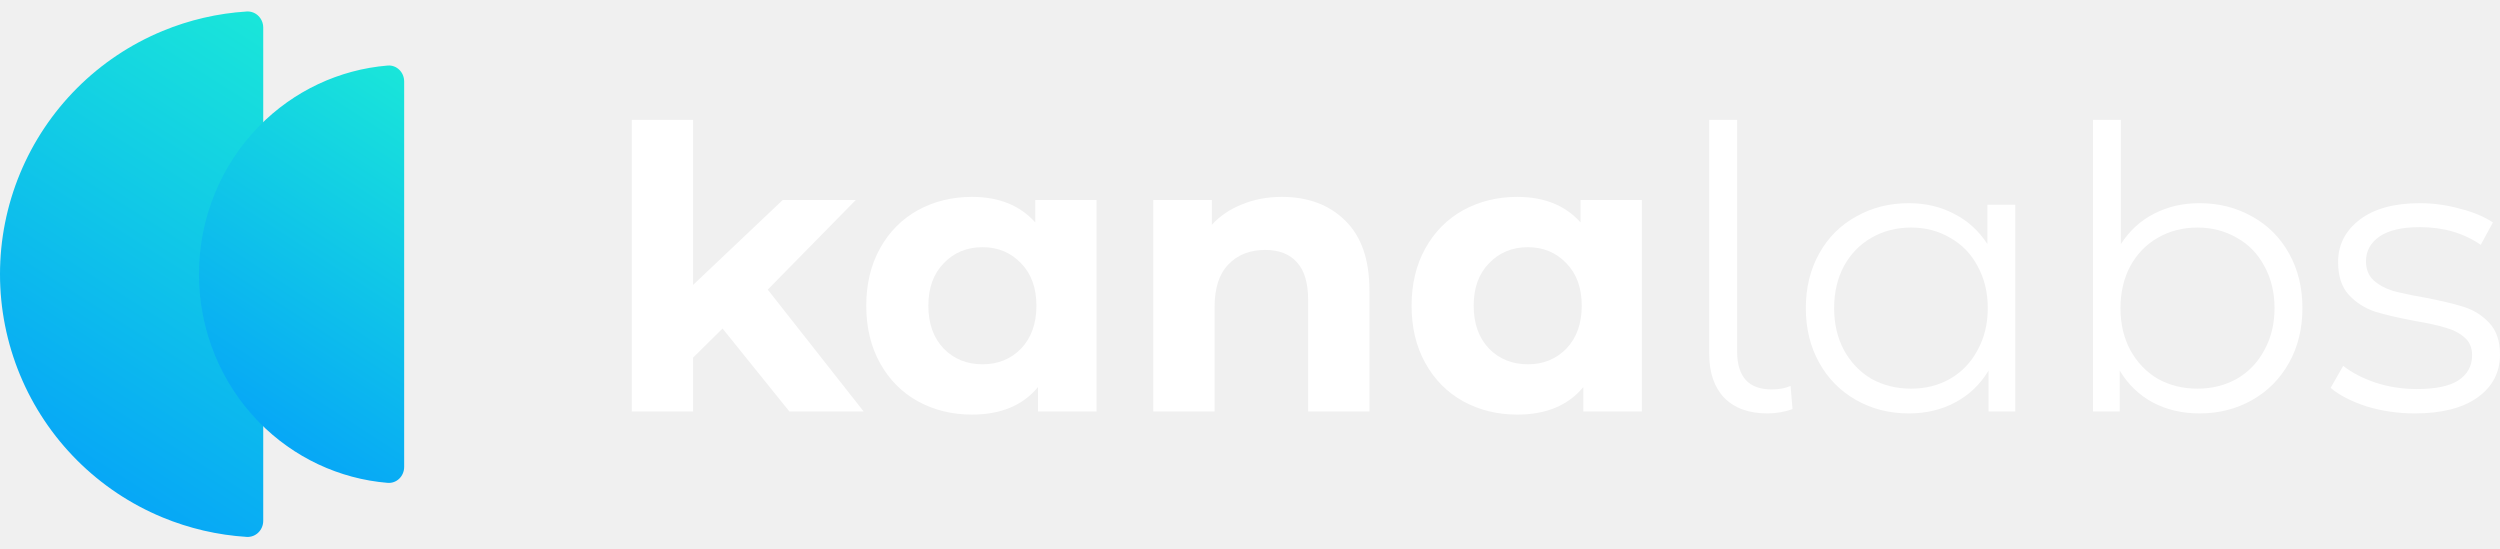
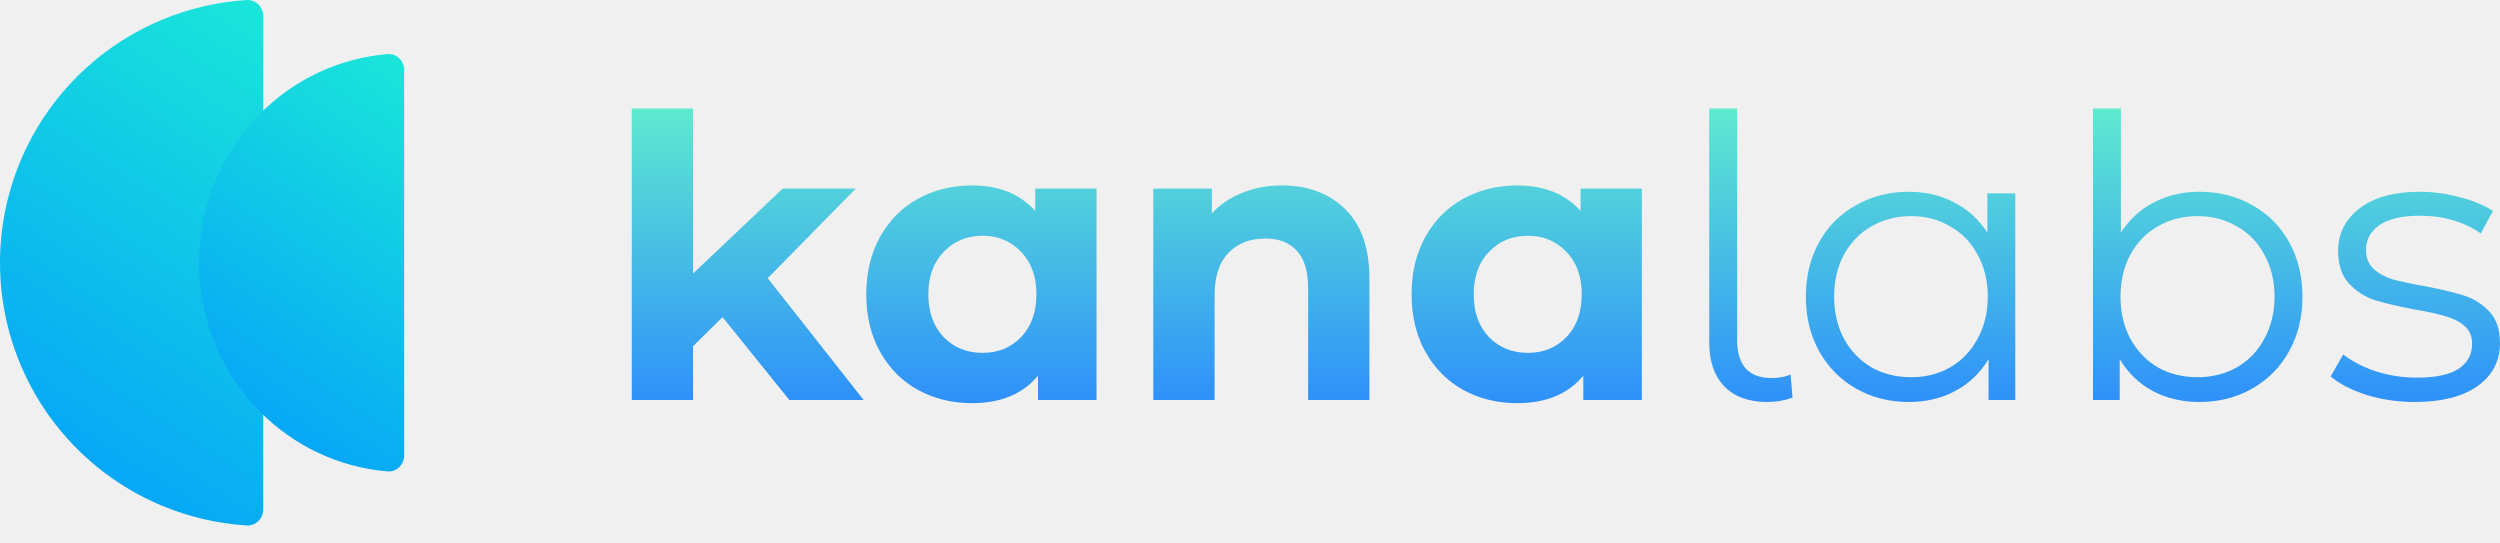
- <svg xmlns="http://www.w3.org/2000/svg" width="155" height="34" viewBox="0 0 155 34" fill="none">
-   <path d="M16.32 1.708C16.32 1.141 15.859 0.677 15.293 0.713C13.501 0.826 11.738 1.234 10.075 1.923C8.094 2.743 6.295 3.945 4.78 5.46C3.265 6.976 2.062 8.775 1.242 10.755C0.422 12.735 -1.8736e-07 14.857 0 17C1.8736e-07 19.143 0.422 21.265 1.242 23.245C2.062 25.225 3.265 27.024 4.78 28.54C6.295 30.055 8.094 31.258 10.075 32.078C11.738 32.766 13.501 33.175 15.293 33.288C15.859 33.323 16.32 32.86 16.32 32.292L16.32 1.708Z" fill="url(#paint0_linear_1546_7799)" />
-   <path d="M25.058 5.05C25.058 4.482 24.597 4.017 24.031 4.064C21.033 4.312 18.205 5.637 16.062 7.823C13.676 10.257 12.336 13.558 12.336 17C12.336 20.443 13.676 23.744 16.062 26.178C18.205 28.364 21.033 29.689 24.031 29.937C24.597 29.984 25.058 29.519 25.058 28.951V5.05Z" fill="url(#paint1_linear_1546_7799)" />
-   <path d="M44.798 20.369L42.971 22.172V25.51H39.17V7.432H42.971V17.665L48.526 12.402H53.057L47.6 17.957L53.545 25.51H48.94L44.798 20.369Z" fill="white" />
-   <path d="M67.986 12.402V25.51H64.355V23.999C63.413 25.136 62.049 25.705 60.262 25.705C59.028 25.705 57.907 25.429 56.9 24.877C55.909 24.324 55.13 23.537 54.561 22.513C53.993 21.49 53.708 20.304 53.708 18.956C53.708 17.608 53.993 16.422 54.561 15.399C55.13 14.376 55.909 13.588 56.9 13.036C57.907 12.483 59.028 12.207 60.262 12.207C61.935 12.207 63.243 12.735 64.185 13.791V12.402H67.986ZM60.92 22.586C61.878 22.586 62.674 22.261 63.308 21.612C63.941 20.946 64.258 20.061 64.258 18.956C64.258 17.852 63.941 16.974 63.308 16.325C62.674 15.659 61.878 15.326 60.92 15.326C59.946 15.326 59.142 15.659 58.508 16.325C57.875 16.974 57.558 17.852 57.558 18.956C57.558 20.061 57.875 20.946 58.508 21.612C59.142 22.261 59.946 22.586 60.92 22.586Z" fill="white" />
-   <path d="M79.472 12.207C81.096 12.207 82.403 12.694 83.394 13.669C84.401 14.644 84.905 16.089 84.905 18.006V25.51H81.104V18.591C81.104 17.551 80.876 16.779 80.422 16.276C79.967 15.756 79.309 15.496 78.448 15.496C77.49 15.496 76.727 15.797 76.158 16.398C75.59 16.983 75.305 17.86 75.305 19.029V25.51H71.504V12.402H75.135V13.937C75.638 13.385 76.264 12.963 77.011 12.67C77.758 12.361 78.578 12.207 79.472 12.207Z" fill="white" />
-   <path d="M101.795 12.402V25.51H98.165V23.999C97.223 25.136 95.859 25.705 94.072 25.705C92.838 25.705 91.717 25.429 90.71 24.877C89.719 24.324 88.939 23.537 88.371 22.513C87.802 21.49 87.518 20.304 87.518 18.956C87.518 17.608 87.802 16.422 88.371 15.399C88.939 14.376 89.719 13.588 90.71 13.036C91.717 12.483 92.838 12.207 94.072 12.207C95.745 12.207 97.052 12.735 97.995 13.791V12.402H101.795ZM94.73 22.586C95.688 22.586 96.484 22.261 97.118 21.612C97.751 20.946 98.068 20.061 98.068 18.956C98.068 17.852 97.751 16.974 97.118 16.325C96.484 15.659 95.688 15.326 94.73 15.326C93.755 15.326 92.951 15.659 92.318 16.325C91.684 16.974 91.368 17.852 91.368 18.956C91.368 20.061 91.684 20.946 92.318 21.612C92.951 22.261 93.755 22.586 94.73 22.586Z" fill="white" />
-   <path d="M109.578 25.632C108.425 25.632 107.531 25.307 106.898 24.657C106.281 24.008 105.972 23.106 105.972 21.953V7.432H107.702V21.807C107.702 22.57 107.881 23.155 108.238 23.561C108.595 23.951 109.131 24.145 109.846 24.145C110.301 24.145 110.691 24.073 111.015 23.926L111.137 25.364C110.634 25.542 110.114 25.632 109.578 25.632Z" fill="white" />
-   <path d="M124.947 12.694V25.51H123.291V22.976C122.771 23.837 122.081 24.495 121.22 24.95C120.375 25.404 119.417 25.632 118.345 25.632C117.143 25.632 116.055 25.356 115.08 24.803C114.105 24.251 113.342 23.48 112.79 22.489C112.238 21.498 111.961 20.369 111.961 19.102C111.961 17.835 112.238 16.706 112.79 15.716C113.342 14.725 114.105 13.961 115.08 13.425C116.055 12.873 117.143 12.597 118.345 12.597C119.384 12.597 120.318 12.816 121.147 13.255C121.991 13.677 122.682 14.303 123.218 15.131V12.694H124.947ZM118.491 24.097C119.384 24.097 120.188 23.894 120.903 23.488C121.634 23.065 122.202 22.473 122.608 21.709C123.031 20.946 123.242 20.077 123.242 19.102C123.242 18.128 123.031 17.259 122.608 16.495C122.202 15.732 121.634 15.147 120.903 14.741C120.188 14.319 119.384 14.108 118.491 14.108C117.581 14.108 116.761 14.319 116.03 14.741C115.315 15.147 114.747 15.732 114.325 16.495C113.919 17.259 113.716 18.128 113.716 19.102C113.716 20.077 113.919 20.946 114.325 21.709C114.747 22.473 115.315 23.065 116.03 23.488C116.761 23.894 117.581 24.097 118.491 24.097Z" fill="white" />
-   <path d="M136.368 12.597C137.57 12.597 138.658 12.873 139.632 13.425C140.607 13.961 141.37 14.725 141.923 15.716C142.475 16.706 142.751 17.835 142.751 19.102C142.751 20.369 142.475 21.498 141.923 22.489C141.37 23.48 140.607 24.251 139.632 24.803C138.658 25.356 137.57 25.632 136.368 25.632C135.296 25.632 134.329 25.404 133.468 24.95C132.624 24.495 131.941 23.837 131.422 22.976V25.51H129.765V7.432H131.495V15.131C132.031 14.303 132.713 13.677 133.541 13.255C134.386 12.816 135.328 12.597 136.368 12.597ZM136.246 24.097C137.139 24.097 137.951 23.894 138.682 23.488C139.413 23.065 139.982 22.473 140.388 21.709C140.81 20.946 141.021 20.077 141.021 19.102C141.021 18.128 140.81 17.259 140.388 16.495C139.982 15.732 139.413 15.147 138.682 14.741C137.951 14.319 137.139 14.108 136.246 14.108C135.336 14.108 134.516 14.319 133.785 14.741C133.07 15.147 132.502 15.732 132.08 16.495C131.673 17.259 131.47 18.128 131.47 19.102C131.47 20.077 131.673 20.946 132.08 21.709C132.502 22.473 133.07 23.065 133.785 23.488C134.516 23.894 135.336 24.097 136.246 24.097Z" fill="white" />
-   <path d="M149.713 25.632C148.673 25.632 147.674 25.486 146.716 25.193C145.774 24.885 145.035 24.503 144.499 24.048L145.278 22.684C145.814 23.106 146.488 23.455 147.301 23.731C148.113 23.991 148.957 24.121 149.834 24.121C151.004 24.121 151.865 23.942 152.417 23.585C152.985 23.212 153.27 22.692 153.27 22.026C153.27 21.555 153.115 21.189 152.807 20.93C152.498 20.653 152.108 20.45 151.637 20.32C151.166 20.174 150.541 20.036 149.761 19.906C148.722 19.711 147.885 19.516 147.252 19.322C146.618 19.11 146.074 18.761 145.619 18.274C145.181 17.787 144.962 17.113 144.962 16.252C144.962 15.18 145.408 14.303 146.302 13.62C147.195 12.938 148.438 12.597 150.029 12.597C150.858 12.597 151.686 12.711 152.514 12.938C153.343 13.149 154.025 13.434 154.561 13.791L153.806 15.18C152.75 14.449 151.491 14.083 150.029 14.083C148.925 14.083 148.088 14.278 147.52 14.668C146.968 15.058 146.691 15.569 146.691 16.203C146.691 16.69 146.846 17.08 147.154 17.372C147.479 17.665 147.877 17.884 148.348 18.03C148.819 18.16 149.469 18.298 150.297 18.444C151.321 18.639 152.141 18.834 152.758 19.029C153.375 19.224 153.903 19.557 154.342 20.028C154.78 20.499 155 21.149 155 21.977C155 23.098 154.528 23.991 153.586 24.657C152.661 25.307 151.369 25.632 149.713 25.632Z" fill="white" />
+ <svg xmlns="http://www.w3.org/2000/svg" width="106" height="23" viewBox="0 0 106 23" fill="none">
+   <path d="M11.161 0.682C11.161 0.294 10.846 -0.023 10.458 0.001C9.233 0.079 8.027 0.358 6.89 0.829C5.536 1.39 4.305 2.212 3.269 3.248C2.233 4.284 1.41 5.515 0.85 6.869C0.289 8.223 -1.28131e-07 9.674 0 11.14C1.28131e-07 12.606 0.289 14.057 0.85 15.411C1.41 16.765 2.233 17.995 3.269 19.032C4.305 20.068 5.536 20.89 6.89 21.451C8.027 21.922 9.233 22.201 10.458 22.279C10.846 22.303 11.161 21.986 11.161 21.598L11.161 0.682Z" fill="url(#paint0_linear_4208_11813)" />
+   <path d="M17.136 2.967C17.136 2.579 16.82 2.261 16.433 2.293C14.383 2.463 12.449 3.369 10.984 4.864C9.352 6.529 8.436 8.786 8.436 11.14C8.436 13.494 9.352 15.752 10.984 17.416C12.449 18.911 14.383 19.818 16.433 19.987C16.82 20.019 17.136 19.701 17.136 19.313V2.967Z" fill="url(#paint1_linear_4208_11813)" />
+   <path d="M30.636 13.445L29.386 14.678V16.961H26.787V4.598H29.386V11.596L33.185 7.997H36.284L32.552 11.796L36.618 16.961H33.469L30.636 13.445Z" fill="url(#paint2_linear_4208_11813)" />
+   <path d="M46.493 7.997V16.961H44.011V15.928C43.367 16.705 42.434 17.094 41.212 17.094C40.367 17.094 39.601 16.905 38.912 16.528C38.235 16.15 37.702 15.611 37.313 14.911C36.924 14.212 36.73 13.401 36.73 12.479C36.73 11.557 36.924 10.746 37.313 10.046C37.702 9.346 38.235 8.808 38.912 8.43C39.601 8.052 40.367 7.863 41.212 7.863C42.356 7.863 43.25 8.224 43.894 8.946V7.997H46.493ZM41.662 14.961C42.317 14.961 42.861 14.739 43.294 14.295C43.728 13.839 43.944 13.234 43.944 12.479C43.944 11.723 43.728 11.124 43.294 10.679C42.861 10.224 42.317 9.996 41.662 9.996C40.995 9.996 40.445 10.224 40.012 10.679C39.579 11.124 39.362 11.723 39.362 12.479C39.362 13.234 39.579 13.839 40.012 14.295C40.445 14.739 40.995 14.961 41.662 14.961Z" fill="url(#paint3_linear_4208_11813)" />
+   <path d="M54.349 7.863C55.459 7.863 56.353 8.197 57.031 8.863C57.72 9.53 58.064 10.518 58.064 11.829V16.961H55.465V12.229C55.465 11.518 55.309 10.99 54.998 10.646C54.687 10.29 54.237 10.113 53.649 10.113C52.993 10.113 52.471 10.318 52.082 10.729C51.694 11.129 51.499 11.729 51.499 12.529V16.961H48.9V7.997H51.383V9.046C51.727 8.669 52.155 8.38 52.666 8.18C53.177 7.969 53.737 7.863 54.349 7.863Z" fill="url(#paint4_linear_4208_11813)" />
+   <path d="M69.615 7.997V16.961H67.133V15.928C66.488 16.705 65.555 17.094 64.333 17.094C63.489 17.094 62.723 16.905 62.034 16.528C61.356 16.15 60.823 15.611 60.434 14.911C60.046 14.212 59.851 13.401 59.851 12.479C59.851 11.557 60.046 10.746 60.434 10.046C60.823 9.346 61.356 8.808 62.034 8.43C62.723 8.052 63.489 7.863 64.333 7.863C65.478 7.863 66.372 8.224 67.016 8.946V7.997H69.615ZM64.783 14.961C65.439 14.961 65.983 14.739 66.416 14.295C66.849 13.839 67.066 13.234 67.066 12.479C67.066 11.723 66.849 11.124 66.416 10.679C65.983 10.224 65.439 9.996 64.783 9.996C64.117 9.996 63.567 10.224 63.134 10.679C62.7 11.124 62.484 11.723 62.484 12.479C62.484 13.234 62.7 13.839 63.134 14.295C63.567 14.739 64.117 14.961 64.783 14.961Z" fill="url(#paint5_linear_4208_11813)" />
+   <path d="M74.938 17.044C74.149 17.044 73.538 16.822 73.105 16.378C72.683 15.933 72.472 15.317 72.472 14.528V4.598H73.655V14.428C73.655 14.95 73.777 15.35 74.021 15.628C74.266 15.895 74.632 16.028 75.121 16.028C75.432 16.028 75.698 15.978 75.921 15.878L76.004 16.861C75.66 16.983 75.304 17.044 74.938 17.044Z" fill="url(#paint6_linear_4208_11813)" />
+   <path d="M85.448 8.197V16.961H84.315V15.228C83.96 15.817 83.488 16.267 82.899 16.578C82.322 16.889 81.666 17.044 80.933 17.044C80.111 17.044 79.367 16.855 78.7 16.478C78.034 16.1 77.512 15.572 77.134 14.895C76.756 14.217 76.568 13.445 76.568 12.579C76.568 11.712 76.756 10.94 77.134 10.263C77.512 9.585 78.034 9.063 78.7 8.697C79.367 8.319 80.111 8.13 80.933 8.13C81.644 8.13 82.283 8.28 82.849 8.58C83.427 8.869 83.899 9.296 84.265 9.863V8.197H85.448ZM81.033 15.994C81.644 15.994 82.194 15.856 82.683 15.578C83.182 15.289 83.571 14.884 83.849 14.362C84.138 13.839 84.282 13.245 84.282 12.579C84.282 11.912 84.138 11.318 83.849 10.796C83.571 10.274 83.182 9.874 82.683 9.596C82.194 9.307 81.644 9.163 81.033 9.163C80.411 9.163 79.85 9.307 79.35 9.596C78.861 9.874 78.473 10.274 78.184 10.796C77.906 11.318 77.767 11.912 77.767 12.579C77.767 13.245 77.906 13.839 78.184 14.362C78.473 14.884 78.861 15.289 79.35 15.578C79.85 15.856 80.411 15.994 81.033 15.994Z" fill="url(#paint7_linear_4208_11813)" />
+   <path d="M93.258 8.13C94.08 8.13 94.825 8.319 95.491 8.697C96.158 9.063 96.68 9.585 97.057 10.263C97.435 10.94 97.624 11.712 97.624 12.579C97.624 13.445 97.435 14.217 97.057 14.895C96.68 15.572 96.158 16.1 95.491 16.478C94.825 16.855 94.08 17.044 93.258 17.044C92.525 17.044 91.864 16.889 91.276 16.578C90.698 16.267 90.231 15.817 89.876 15.228V16.961H88.743V4.598H89.926V9.863C90.293 9.296 90.759 8.869 91.326 8.58C91.903 8.28 92.547 8.13 93.258 8.13ZM93.175 15.994C93.786 15.994 94.341 15.856 94.841 15.578C95.341 15.289 95.73 14.884 96.008 14.362C96.296 13.839 96.441 13.245 96.441 12.579C96.441 11.912 96.296 11.318 96.008 10.796C95.73 10.274 95.341 9.874 94.841 9.596C94.341 9.307 93.786 9.163 93.175 9.163C92.553 9.163 91.992 9.307 91.492 9.596C91.004 9.874 90.615 10.274 90.326 10.796C90.048 11.318 89.909 11.912 89.909 12.579C89.909 13.245 90.048 13.839 90.326 14.362C90.615 14.884 91.004 15.289 91.492 15.578C91.992 15.856 92.553 15.994 93.175 15.994Z" fill="url(#paint8_linear_4208_11813)" />
+   <path d="M102.385 17.044C101.674 17.044 100.991 16.944 100.335 16.744C99.691 16.533 99.186 16.272 98.819 15.961L99.352 15.028C99.719 15.317 100.18 15.556 100.735 15.745C101.291 15.922 101.868 16.011 102.468 16.011C103.268 16.011 103.857 15.889 104.234 15.645C104.623 15.389 104.817 15.034 104.817 14.578C104.817 14.256 104.712 14.006 104.501 13.828C104.29 13.639 104.023 13.501 103.701 13.412C103.379 13.312 102.951 13.217 102.418 13.129C101.707 12.995 101.135 12.862 100.702 12.729C100.269 12.584 99.897 12.345 99.586 12.012C99.286 11.679 99.136 11.218 99.136 10.629C99.136 9.896 99.441 9.296 100.052 8.83C100.663 8.363 101.513 8.13 102.601 8.13C103.168 8.13 103.734 8.208 104.301 8.363C104.867 8.508 105.334 8.702 105.701 8.946L105.184 9.896C104.462 9.396 103.601 9.146 102.601 9.146C101.846 9.146 101.274 9.28 100.885 9.546C100.508 9.813 100.319 10.163 100.319 10.596C100.319 10.929 100.424 11.196 100.635 11.396C100.857 11.596 101.13 11.746 101.452 11.846C101.774 11.934 102.218 12.029 102.785 12.129C103.484 12.262 104.045 12.396 104.468 12.529C104.89 12.662 105.251 12.89 105.551 13.212C105.85 13.534 106 13.978 106 14.545C106 15.311 105.678 15.922 105.034 16.378C104.401 16.822 103.518 17.044 102.385 17.044Z" fill="url(#paint9_linear_4208_11813)" />
  <defs>
-     <linearGradient id="paint0_linear_1546_7799" x1="-0.198" y1="36.75" x2="25.343" y2="-3.398" gradientUnits="userSpaceOnUse">
+     <linearGradient id="paint0_linear_4208_11813" x1="-0.135" y1="24.646" x2="17.331" y2="-2.81" gradientUnits="userSpaceOnUse">
      <stop stop-color="#0194FF" />
      <stop offset="1" stop-color="#1FF8D1" />
    </linearGradient>
-     <linearGradient id="paint1_linear_1546_7799" x1="12.182" y1="32.689" x2="32.63" y2="1.146" gradientUnits="userSpaceOnUse">
+     <linearGradient id="paint1_linear_4208_11813" x1="8.33" y1="21.869" x2="22.314" y2="0.298" gradientUnits="userSpaceOnUse">
      <stop stop-color="#0194FF" />
      <stop offset="1" stop-color="#1FF8D1" />
    </linearGradient>
+     <linearGradient id="paint2_linear_4208_11813" x1="66.394" y1="4.598" x2="66.394" y2="17.094" gradientUnits="userSpaceOnUse">
+       <stop stop-color="#5FE9D0" />
+       <stop offset="1" stop-color="#2E90FA" />
+     </linearGradient>
+     <linearGradient id="paint3_linear_4208_11813" x1="66.394" y1="4.598" x2="66.394" y2="17.094" gradientUnits="userSpaceOnUse">
+       <stop stop-color="#5FE9D0" />
+       <stop offset="1" stop-color="#2E90FA" />
+     </linearGradient>
+     <linearGradient id="paint4_linear_4208_11813" x1="66.394" y1="4.598" x2="66.394" y2="17.094" gradientUnits="userSpaceOnUse">
+       <stop stop-color="#5FE9D0" />
+       <stop offset="1" stop-color="#2E90FA" />
+     </linearGradient>
+     <linearGradient id="paint5_linear_4208_11813" x1="66.394" y1="4.598" x2="66.394" y2="17.094" gradientUnits="userSpaceOnUse">
+       <stop stop-color="#5FE9D0" />
+       <stop offset="1" stop-color="#2E90FA" />
+     </linearGradient>
+     <linearGradient id="paint6_linear_4208_11813" x1="66.394" y1="4.598" x2="66.394" y2="17.094" gradientUnits="userSpaceOnUse">
+       <stop stop-color="#5FE9D0" />
+       <stop offset="1" stop-color="#2E90FA" />
+     </linearGradient>
+     <linearGradient id="paint7_linear_4208_11813" x1="66.394" y1="4.598" x2="66.394" y2="17.094" gradientUnits="userSpaceOnUse">
+       <stop stop-color="#5FE9D0" />
+       <stop offset="1" stop-color="#2E90FA" />
+     </linearGradient>
+     <linearGradient id="paint8_linear_4208_11813" x1="66.394" y1="4.598" x2="66.394" y2="17.094" gradientUnits="userSpaceOnUse">
+       <stop stop-color="#5FE9D0" />
+       <stop offset="1" stop-color="#2E90FA" />
+     </linearGradient>
+     <linearGradient id="paint9_linear_4208_11813" x1="66.394" y1="4.598" x2="66.394" y2="17.094" gradientUnits="userSpaceOnUse">
+       <stop stop-color="#5FE9D0" />
+       <stop offset="1" stop-color="#2E90FA" />
+     </linearGradient>
  </defs>
</svg>
